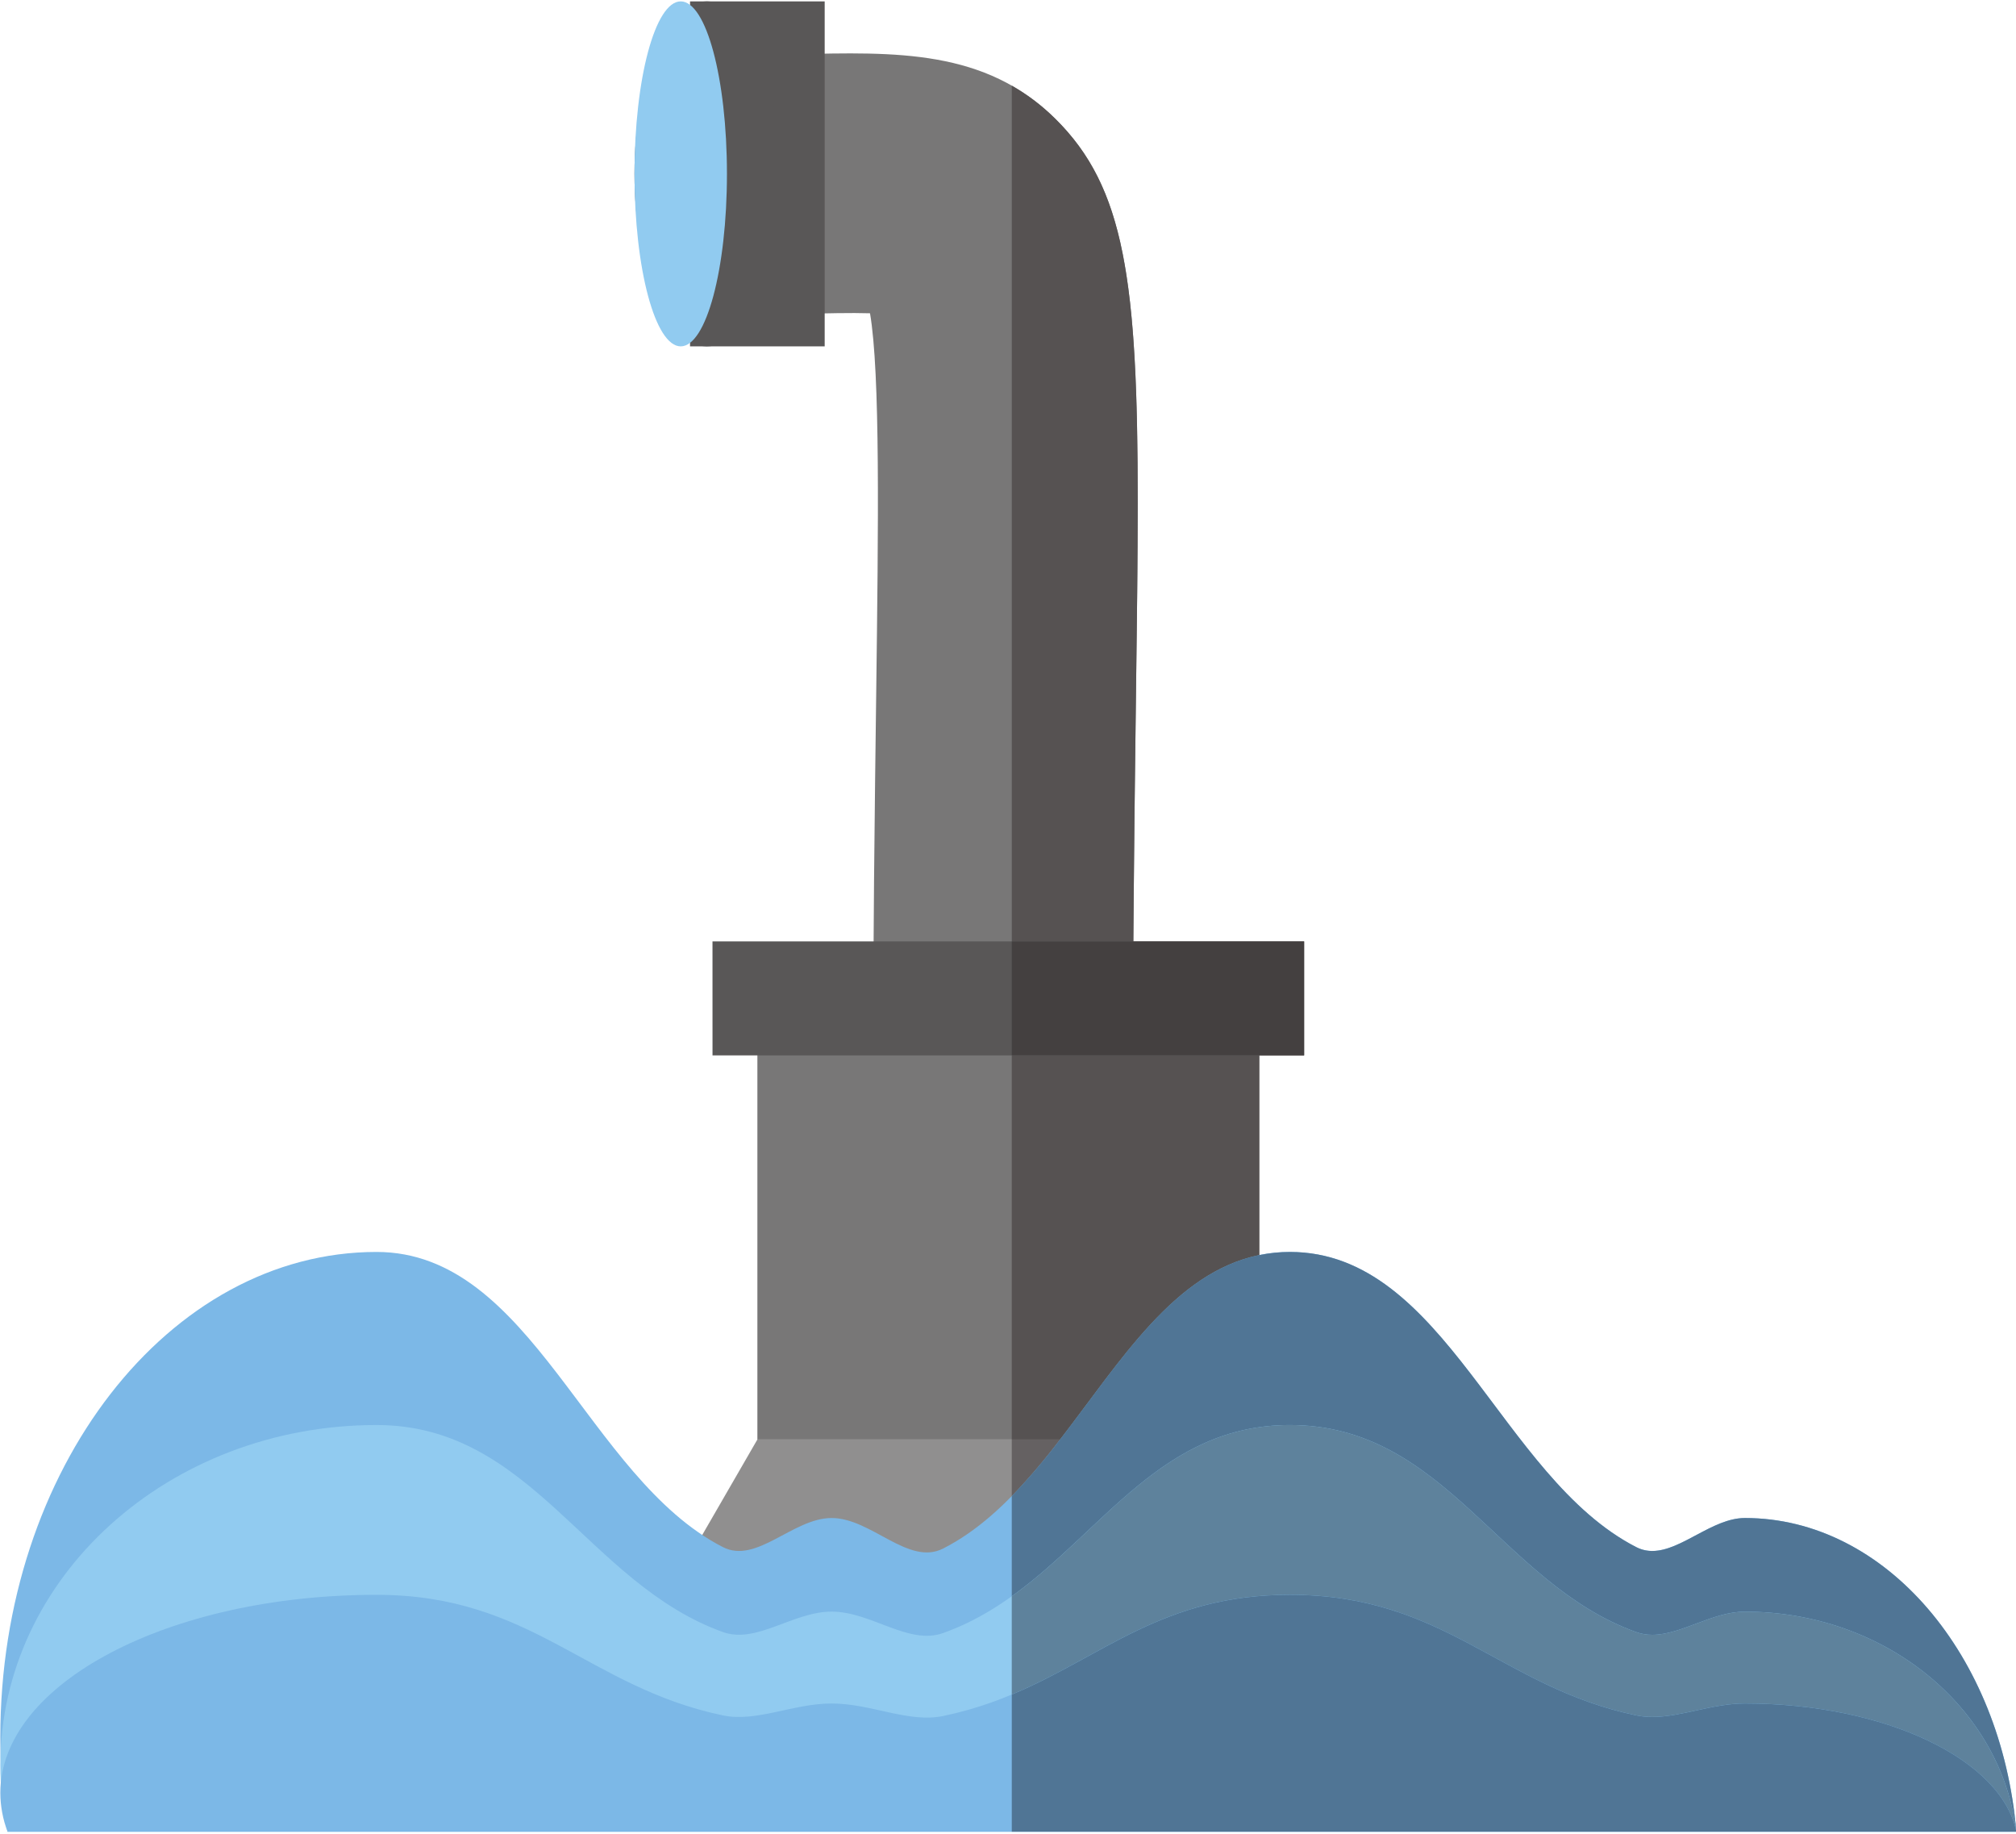
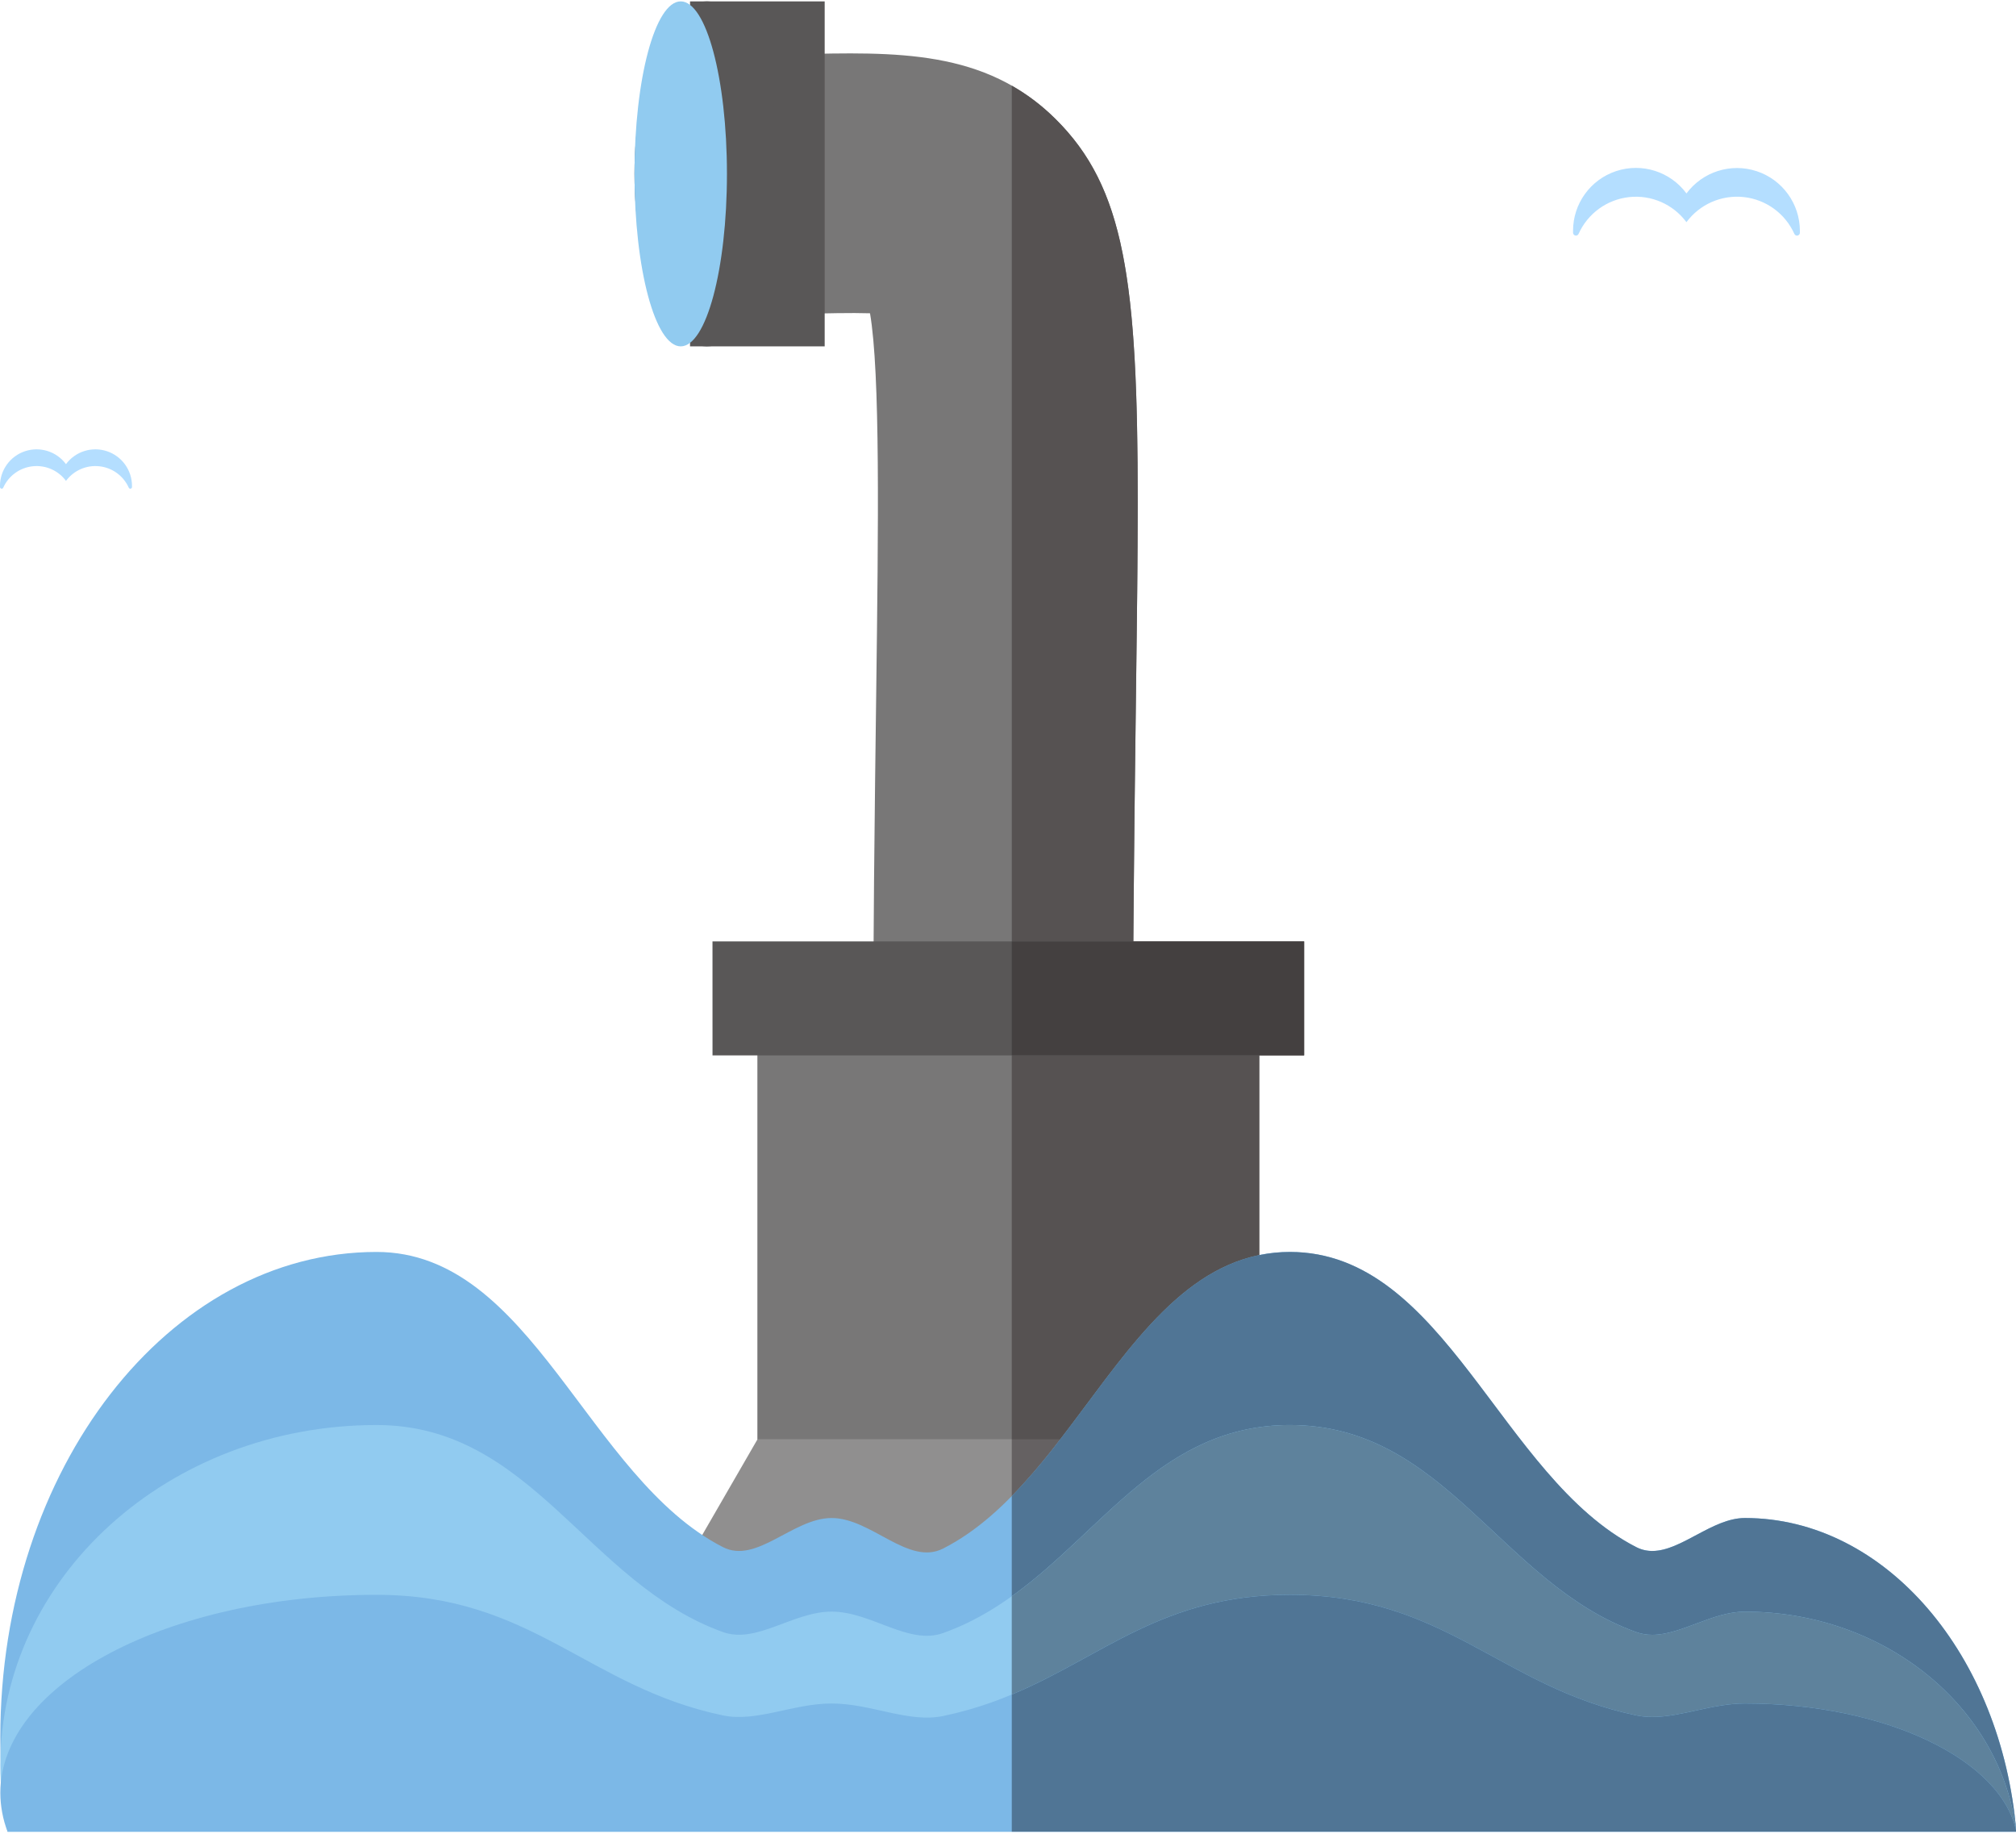
<svg xmlns="http://www.w3.org/2000/svg" width="246.946" height="224.585" viewBox="0 0 246.946 224.585">
  <defs>
    <clipPath id="clip-path">
      <path id="Path_146" data-name="Path 146" d="M210,158.086h16.853v42.743H210Zm0,0" transform="translate(-210 -158.086)" />
    </clipPath>
    <clipPath id="clip-path-2">
      <path id="Path_148" data-name="Path 148" d="M195,158.086h18.149v42.743H195Zm0,0" transform="translate(-195 -158.086)" />
    </clipPath>
    <clipPath id="clip-path-3">
      <path id="Path_150" data-name="Path 150" d="M195,158.086h11.667v42.743H195Zm0,0" transform="translate(-195 -158.086)" />
    </clipPath>
    <clipPath id="clip-path-4">
      <path id="Path_152" data-name="Path 152" d="M15.16,512H262.106v71.65H15.16Zm0,0" transform="translate(-15.16 -512)" />
    </clipPath>
    <clipPath id="clip-path-5">
      <path id="Path_154" data-name="Path 154" d="M15.16,561H262.106v50.476H15.16Zm0,0" transform="translate(-15.16 -561)" />
    </clipPath>
    <clipPath id="clip-path-6">
      <path id="Path_156" data-name="Path 156" d="M15.16,610H262.106v29.3H15.16Zm0,0" transform="translate(-15.16 -610)" />
    </clipPath>
    <clipPath id="clip-path-7">
      <path id="Path_163" data-name="Path 163" d="M301,512H424.427v71.65H301Zm0,0" transform="translate(-301 -512)" />
    </clipPath>
    <clipPath id="clip-path-8">
      <path id="Path_165" data-name="Path 165" d="M301,561H424.427v50.476H301Zm0,0" transform="translate(-301 -561)" />
    </clipPath>
    <clipPath id="clip-path-9">
      <path id="Path_167" data-name="Path 167" d="M301,610H424.427v29.3H301Zm0,0" transform="translate(-301 -610)" />
    </clipPath>
  </defs>
-   <g id="Izdelek_brez_naslova" data-name="Izdelek brez naslova" transform="translate(-15.16 -158.086)">
-     <path id="Path_141" data-name="Path 141" d="M273.635,302.046H241.812c0-20.1.218-36.825.392-50.26.268-20.936.5-39.381-.756-46.737-2.331-.074-5.623.008-8.448.079-2.042.052-4.24.106-6.6.138l-.424-31.8c2.225-.032,4.294-.083,6.22-.132,12.532-.314,23.36-.589,31.943,7.888,10.665,10.526,10.469,25.757,9.883,70.975-.174,13.345-.388,29.952-.388,49.85" transform="translate(-119.717 -8.593)" fill="#787777" />
-     <path id="Path_142" data-name="Path 142" d="M283.93,606.855,260.382,566.09H198.9l-23.551,40.765H283.93" transform="translate(-90.969 -231.695)" fill="#908f8f" />
-     <path id="Path_143" data-name="Path 143" d="M229.852,491.017h61.48V433.891h-61.48Zm0,0" transform="translate(-121.918 -156.623)" fill="#787777" />
-     <path id="Path_144" data-name="Path 144" d="M217.133,438.868H289.6V424.91h-72.47Zm0,0" transform="translate(-114.695 -151.523)" fill="#595757" />
-     <g id="Group_218" data-name="Group 218" transform="translate(99.355 158.086)" clip-path="url(#clip-path)">
-       <path id="Path_145" data-name="Path 145" d="M227.257,200.729H210.766V158.477h16.492v42.252" transform="translate(-210.435 -158.308)" fill="#595757" />
+   <g id="Group_228" data-name="Group 228" transform="translate(-838 -383.415)">
+     <g id="Izdelek_brez_naslova" data-name="Izdelek brez naslova" transform="translate(822.84 225.329)">
+       <path id="Path_141" data-name="Path 141" d="M273.635,302.046H241.812c0-20.1.218-36.825.392-50.26.268-20.936.5-39.381-.756-46.737-2.331-.074-5.623.008-8.448.079-2.042.052-4.24.106-6.6.138l-.424-31.8c2.225-.032,4.294-.083,6.22-.132,12.532-.314,23.36-.589,31.943,7.888,10.665,10.526,10.469,25.757,9.883,70.975-.174,13.345-.388,29.952-.388,49.85" transform="translate(-119.717 -8.593)" fill="#787777" />
+       <path id="Path_142" data-name="Path 142" d="M283.93,606.855,260.382,566.09H198.9l-23.551,40.765H283.93" transform="translate(-90.969 -231.695)" fill="#908f8f" />
+       <path id="Path_143" data-name="Path 143" d="M229.852,491.017h61.48V433.891h-61.48Zm0,0" transform="translate(-121.918 -156.623)" fill="#787777" />
+       <path id="Path_144" data-name="Path 144" d="M217.133,438.868H289.6V424.91h-72.47Zm0,0" transform="translate(-114.695 -151.523)" fill="#595757" />
+       <g id="Group_218" data-name="Group 218" transform="translate(99.355 158.086)" clip-path="url(#clip-path)">
+         <path id="Path_145" data-name="Path 145" d="M227.257,200.729H210.766V158.477h16.492v42.252" transform="translate(-210.435 -158.308)" fill="#595757" />
+       </g>
+       <g id="Group_219" data-name="Group 219" transform="translate(92.873 158.086)" clip-path="url(#clip-path-2)">
+         <path id="Path_147" data-name="Path 147" d="M212.758,179.6c0,11.669-3.972,21.129-8.87,21.129s-8.872-9.459-8.872-21.129,3.974-21.123,8.872-21.123,8.87,9.458,8.87,21.123" transform="translate(-195.009 -158.308)" fill="#595757" />
+       </g>
+       <g id="Group_220" data-name="Group 220" transform="translate(92.873 158.086)" clip-path="url(#clip-path-3)">
+         <path id="Path_149" data-name="Path 149" d="M206.342,179.6c0,11.669-2.539,21.129-5.663,21.129s-5.663-9.459-5.663-21.129,2.535-21.123,5.663-21.123,5.663,9.458,5.663,21.123" transform="translate(-195.009 -158.308)" fill="#91cbf0" />
+       </g>
+       <g id="Group_221" data-name="Group 221" transform="translate(15.16 311.021)" clip-path="url(#clip-path-4)">
+         <path id="Path_151" data-name="Path 151" d="M228.957,545.512c-4.736,0-9.186,5.685-13.323,3.56-16.647-8.543-23.367-36.147-42.421-36.147-19.106,0-25.754,27.835-42.482,36.329-4.249,2.157-8.788-3.742-13.651-3.742-4.735,0-9.186,5.685-13.322,3.56-16.649-8.543-23.368-36.147-42.421-36.147-25.453,0-46.084,26.584-46.084,59.377a76.818,76.818,0,0,0,.886,11.625H262.2c-1.81-21.6-16-38.415-33.242-38.415" transform="translate(-15.213 -512.526)" fill="#7cb8e7" />
+       </g>
+       <g id="Group_222" data-name="Group 222" transform="translate(15.16 332.195)" clip-path="url(#clip-path-5)">
+         <path id="Path_153" data-name="Path 153" d="M228.957,584.836c-4.736,0-9.186,3.99-13.323,2.5-16.647-5.994-23.367-25.359-42.421-25.359-19.106,0-25.754,19.525-42.482,25.484-4.249,1.512-8.788-2.628-13.651-2.628-4.735,0-9.186,3.99-13.322,2.5C87.11,581.345,80.39,561.98,61.338,561.98c-25.453,0-46.084,18.649-46.084,41.651a38.18,38.18,0,0,0,.886,8.153H262.2c-1.81-15.151-16-26.949-33.242-26.949" transform="translate(-15.213 -561.557)" fill="#91cbf0" />
+       </g>
+       <g id="Group_223" data-name="Group 223" transform="translate(15.16 353.369)" clip-path="url(#clip-path-6)">
+         <path id="Path_155" data-name="Path 155" d="M228.957,623.411c-4.736,0-9.186,2.323-13.323,1.457-16.647-3.492-23.367-14.77-42.421-14.77-19.106,0-25.754,11.374-42.482,14.846-4.249.879-8.788-1.533-13.651-1.533-4.735,0-9.186,2.323-13.322,1.457C87.11,621.375,80.39,610.1,61.338,610.1c-25.453,0-46.084,10.862-46.084,24.263a13.467,13.467,0,0,0,.886,4.748H262.2c-1.81-8.825-16-15.7-33.242-15.7" transform="translate(-15.213 -610.055)" fill="#7cb8e7" />
+       </g>
+       <path id="Path_157" data-name="Path 157" d="M336.445,404.585q.053-7.274.128-13.793-.073,6.517-.128,13.793" transform="translate(-182.45 -132.149)" fill="#a6a5a6" />
+       <path id="Path_158" data-name="Path 158" d="M316.858,287.174H301.965V182.363a25.288,25.288,0,0,1,5.327,4.051c8.506,8.4,10.1,19.793,10.1,47.019,0,6.9-.1,14.814-.221,23.956q-.086,6.93-.182,15.042-.073,6.517-.128,13.793c0,.317,0,.635-.007.95" transform="translate(-162.869 -13.786)" fill="#565252" />
+       <path id="Path_159" data-name="Path 159" d="M301.965,573.017V566.09h5.91a78.334,78.334,0,0,1-5.91,6.927" transform="translate(-162.869 -231.695)" fill="#656162" />
+       <path id="Path_160" data-name="Path 160" d="M307.874,504.26h-5.91V457.211h30.318v24.45c-10.42,2.132-16.974,12.979-24.408,22.6" transform="translate(-162.869 -169.866)" fill="#565252" />
+       <path id="Path_161" data-name="Path 161" d="M337.777,438.868H301.965V424.91h35.812v13.958" transform="translate(-162.869 -151.523)" fill="#444040" />
+       <g id="Group_224" data-name="Group 224" transform="translate(138.679 311.021)" clip-path="url(#clip-path-7)">
+         <path id="Path_162" data-name="Path 162" d="M425.014,583.928c-1.81-15.151-16-26.949-33.242-26.949-3.99,0-7.78,2.836-11.347,2.836a5.8,5.8,0,0,1-1.977-.333c-16.647-5.994-23.367-25.359-42.421-25.359-15.56,0-22.855,12.95-34.064,20.975V542.827a78.334,78.334,0,0,0,5.91-6.927c7.434-9.62,13.988-20.467,24.408-22.6v.01a18.744,18.744,0,0,1,3.746-.385c19.054,0,25.774,27.6,42.421,36.147a4.241,4.241,0,0,0,1.977.478c3.568,0,7.356-4.038,11.347-4.038,17.243,0,31.432,16.814,33.242,38.415" transform="translate(-301.548 -512.526)" fill="#507595" />
+       </g>
+       <g id="Group_225" data-name="Group 225" transform="translate(138.679 332.195)" clip-path="url(#clip-path-8)">
+         <path id="Path_164" data-name="Path 164" d="M425.014,611.784c-1.81-8.825-16-15.7-33.242-15.7-3.99,0-7.778,1.651-11.347,1.651a9.593,9.593,0,0,1-1.977-.194c-16.647-3.492-23.367-14.77-42.421-14.77-15.56,0-22.855,7.544-34.064,12.219V582.955c11.208-8.025,18.5-20.975,34.064-20.975,19.054,0,25.774,19.365,42.421,25.359a5.8,5.8,0,0,0,1.977.333c3.567,0,7.356-2.836,11.347-2.836,17.243,0,31.432,11.8,33.242,26.949" transform="translate(-301.548 -561.557)" fill="#5e829c" />
+       </g>
+       <g id="Group_226" data-name="Group 226" transform="translate(138.679 353.369)" clip-path="url(#clip-path-9)">
+         <path id="Path_166" data-name="Path 166" d="M425.014,639.109H301.965V622.317c11.208-4.676,18.5-12.219,34.064-12.219,19.054,0,25.774,11.277,42.421,14.77a9.593,9.593,0,0,0,1.977.194c3.568,0,7.356-1.651,11.347-1.651,17.243,0,31.432,6.874,33.242,15.7" transform="translate(-301.548 -610.055)" fill="#507595" />
+       </g>
    </g>
-     <g id="Group_219" data-name="Group 219" transform="translate(92.873 158.086)" clip-path="url(#clip-path-2)">
-       <path id="Path_147" data-name="Path 147" d="M212.758,179.6c0,11.669-3.972,21.129-8.87,21.129s-8.872-9.459-8.872-21.129,3.974-21.123,8.872-21.123,8.87,9.458,8.87,21.123" transform="translate(-195.009 -158.308)" fill="#595757" />
+     <g id="XMLID_54_" transform="translate(1220 831.106)">
+       <path id="XMLID_57_" d="M185.1,20.155a.35.35,0,0,0,.39-.2,7.7,7.7,0,0,1,13.214-1.434,7.7,7.7,0,0,1,13.219,1.436.355.355,0,0,0,.678-.133c0-.077,0-.155,0-.232A7.707,7.707,0,0,0,198.707,15a7.7,7.7,0,0,0-13.894,4.593c0,.077,0,.154,0,.23A.354.354,0,0,0,185.1,20.155Z" transform="translate(-374.126 -439)" fill="#b4deff" />
    </g>
-     <g id="Group_220" data-name="Group 220" transform="translate(92.873 158.086)" clip-path="url(#clip-path-3)">
-       <path id="Path_149" data-name="Path 149" d="M206.342,179.6c0,11.669-2.539,21.129-5.663,21.129s-5.663-9.459-5.663-21.129,2.535-21.123,5.663-21.123,5.663,9.458,5.663,21.123" transform="translate(-195.009 -158.308)" fill="#91cbf0" />
-     </g>
-     <g id="Group_221" data-name="Group 221" transform="translate(15.16 311.021)" clip-path="url(#clip-path-4)">
-       <path id="Path_151" data-name="Path 151" d="M228.957,545.512c-4.736,0-9.186,5.685-13.323,3.56-16.647-8.543-23.367-36.147-42.421-36.147-19.106,0-25.754,27.835-42.482,36.329-4.249,2.157-8.788-3.742-13.651-3.742-4.735,0-9.186,5.685-13.322,3.56-16.649-8.543-23.368-36.147-42.421-36.147-25.453,0-46.084,26.584-46.084,59.377a76.818,76.818,0,0,0,.886,11.625H262.2c-1.81-21.6-16-38.415-33.242-38.415" transform="translate(-15.213 -512.526)" fill="#7cb8e7" />
-     </g>
-     <g id="Group_222" data-name="Group 222" transform="translate(15.16 332.195)" clip-path="url(#clip-path-5)">
-       <path id="Path_153" data-name="Path 153" d="M228.957,584.836c-4.736,0-9.186,3.99-13.323,2.5-16.647-5.994-23.367-25.359-42.421-25.359-19.106,0-25.754,19.525-42.482,25.484-4.249,1.512-8.788-2.628-13.651-2.628-4.735,0-9.186,3.99-13.322,2.5C87.11,581.345,80.39,561.98,61.338,561.98c-25.453,0-46.084,18.649-46.084,41.651a38.18,38.18,0,0,0,.886,8.153H262.2c-1.81-15.151-16-26.949-33.242-26.949" transform="translate(-15.213 -561.557)" fill="#91cbf0" />
-     </g>
-     <g id="Group_223" data-name="Group 223" transform="translate(15.16 353.369)" clip-path="url(#clip-path-6)">
-       <path id="Path_155" data-name="Path 155" d="M228.957,623.411c-4.736,0-9.186,2.323-13.323,1.457-16.647-3.492-23.367-14.77-42.421-14.77-19.106,0-25.754,11.374-42.482,14.846-4.249.879-8.788-1.533-13.651-1.533-4.735,0-9.186,2.323-13.322,1.457C87.11,621.375,80.39,610.1,61.338,610.1c-25.453,0-46.084,10.862-46.084,24.263a13.467,13.467,0,0,0,.886,4.748H262.2c-1.81-8.825-16-15.7-33.242-15.7" transform="translate(-15.213 -610.055)" fill="#7cb8e7" />
-     </g>
-     <path id="Path_157" data-name="Path 157" d="M336.445,404.585q.053-7.274.128-13.793-.073,6.517-.128,13.793" transform="translate(-182.45 -132.149)" fill="#a6a5a6" />
-     <path id="Path_158" data-name="Path 158" d="M316.858,287.174H301.965V182.363a25.288,25.288,0,0,1,5.327,4.051c8.506,8.4,10.1,19.793,10.1,47.019,0,6.9-.1,14.814-.221,23.956q-.086,6.93-.182,15.042-.073,6.517-.128,13.793c0,.317,0,.635-.007.95" transform="translate(-162.869 -13.786)" fill="#565252" />
-     <path id="Path_159" data-name="Path 159" d="M301.965,573.017V566.09h5.91a78.334,78.334,0,0,1-5.91,6.927" transform="translate(-162.869 -231.695)" fill="#656162" />
-     <path id="Path_160" data-name="Path 160" d="M307.874,504.26h-5.91V457.211h30.318v24.45c-10.42,2.132-16.974,12.979-24.408,22.6" transform="translate(-162.869 -169.866)" fill="#565252" />
-     <path id="Path_161" data-name="Path 161" d="M337.777,438.868H301.965V424.91h35.812v13.958" transform="translate(-162.869 -151.523)" fill="#444040" />
-     <g id="Group_224" data-name="Group 224" transform="translate(138.679 311.021)" clip-path="url(#clip-path-7)">
-       <path id="Path_162" data-name="Path 162" d="M425.014,583.928c-1.81-15.151-16-26.949-33.242-26.949-3.99,0-7.78,2.836-11.347,2.836a5.8,5.8,0,0,1-1.977-.333c-16.647-5.994-23.367-25.359-42.421-25.359-15.56,0-22.855,12.95-34.064,20.975V542.827a78.334,78.334,0,0,0,5.91-6.927c7.434-9.62,13.988-20.467,24.408-22.6v.01a18.744,18.744,0,0,1,3.746-.385c19.054,0,25.774,27.6,42.421,36.147a4.241,4.241,0,0,0,1.977.478c3.568,0,7.356-4.038,11.347-4.038,17.243,0,31.432,16.814,33.242,38.415" transform="translate(-301.548 -512.526)" fill="#507595" />
-     </g>
-     <g id="Group_225" data-name="Group 225" transform="translate(138.679 332.195)" clip-path="url(#clip-path-8)">
-       <path id="Path_164" data-name="Path 164" d="M425.014,611.784c-1.81-8.825-16-15.7-33.242-15.7-3.99,0-7.778,1.651-11.347,1.651a9.593,9.593,0,0,1-1.977-.194c-16.647-3.492-23.367-14.77-42.421-14.77-15.56,0-22.855,7.544-34.064,12.219V582.955c11.208-8.025,18.5-20.975,34.064-20.975,19.054,0,25.774,19.365,42.421,25.359a5.8,5.8,0,0,0,1.977.333c3.567,0,7.356-2.836,11.347-2.836,17.243,0,31.432,11.8,33.242,26.949" transform="translate(-301.548 -561.557)" fill="#5e829c" />
-     </g>
-     <g id="Group_226" data-name="Group 226" transform="translate(138.679 353.369)" clip-path="url(#clip-path-9)">
-       <path id="Path_166" data-name="Path 166" d="M425.014,639.109H301.965V622.317c11.208-4.676,18.5-12.219,34.064-12.219,19.054,0,25.774,11.277,42.421,14.77a9.593,9.593,0,0,0,1.977.194c3.568,0,7.356-1.651,11.347-1.651,17.243,0,31.432,6.874,33.242,15.7" transform="translate(-301.548 -610.055)" fill="#507595" />
+     <g id="XMLID_54_2" data-name="XMLID_54_" transform="translate(1027.313 865.571)">
+       <path id="XMLID_57_2" data-name="XMLID_57_" d="M184.982,16.693a.2.2,0,0,0,.227-.118,4.478,4.478,0,0,1,7.688-.834,4.48,4.48,0,0,1,7.691.836.206.206,0,0,0,.394-.078c0-.045,0-.09,0-.135a4.484,4.484,0,0,0-8.087-2.672,4.482,4.482,0,0,0-8.084,2.672c0,.045,0,.09,0,.134A.206.206,0,0,0,184.982,16.693Z" transform="translate(-374.126 -439)" fill="#b4deff" />
    </g>
  </g>
</svg>
